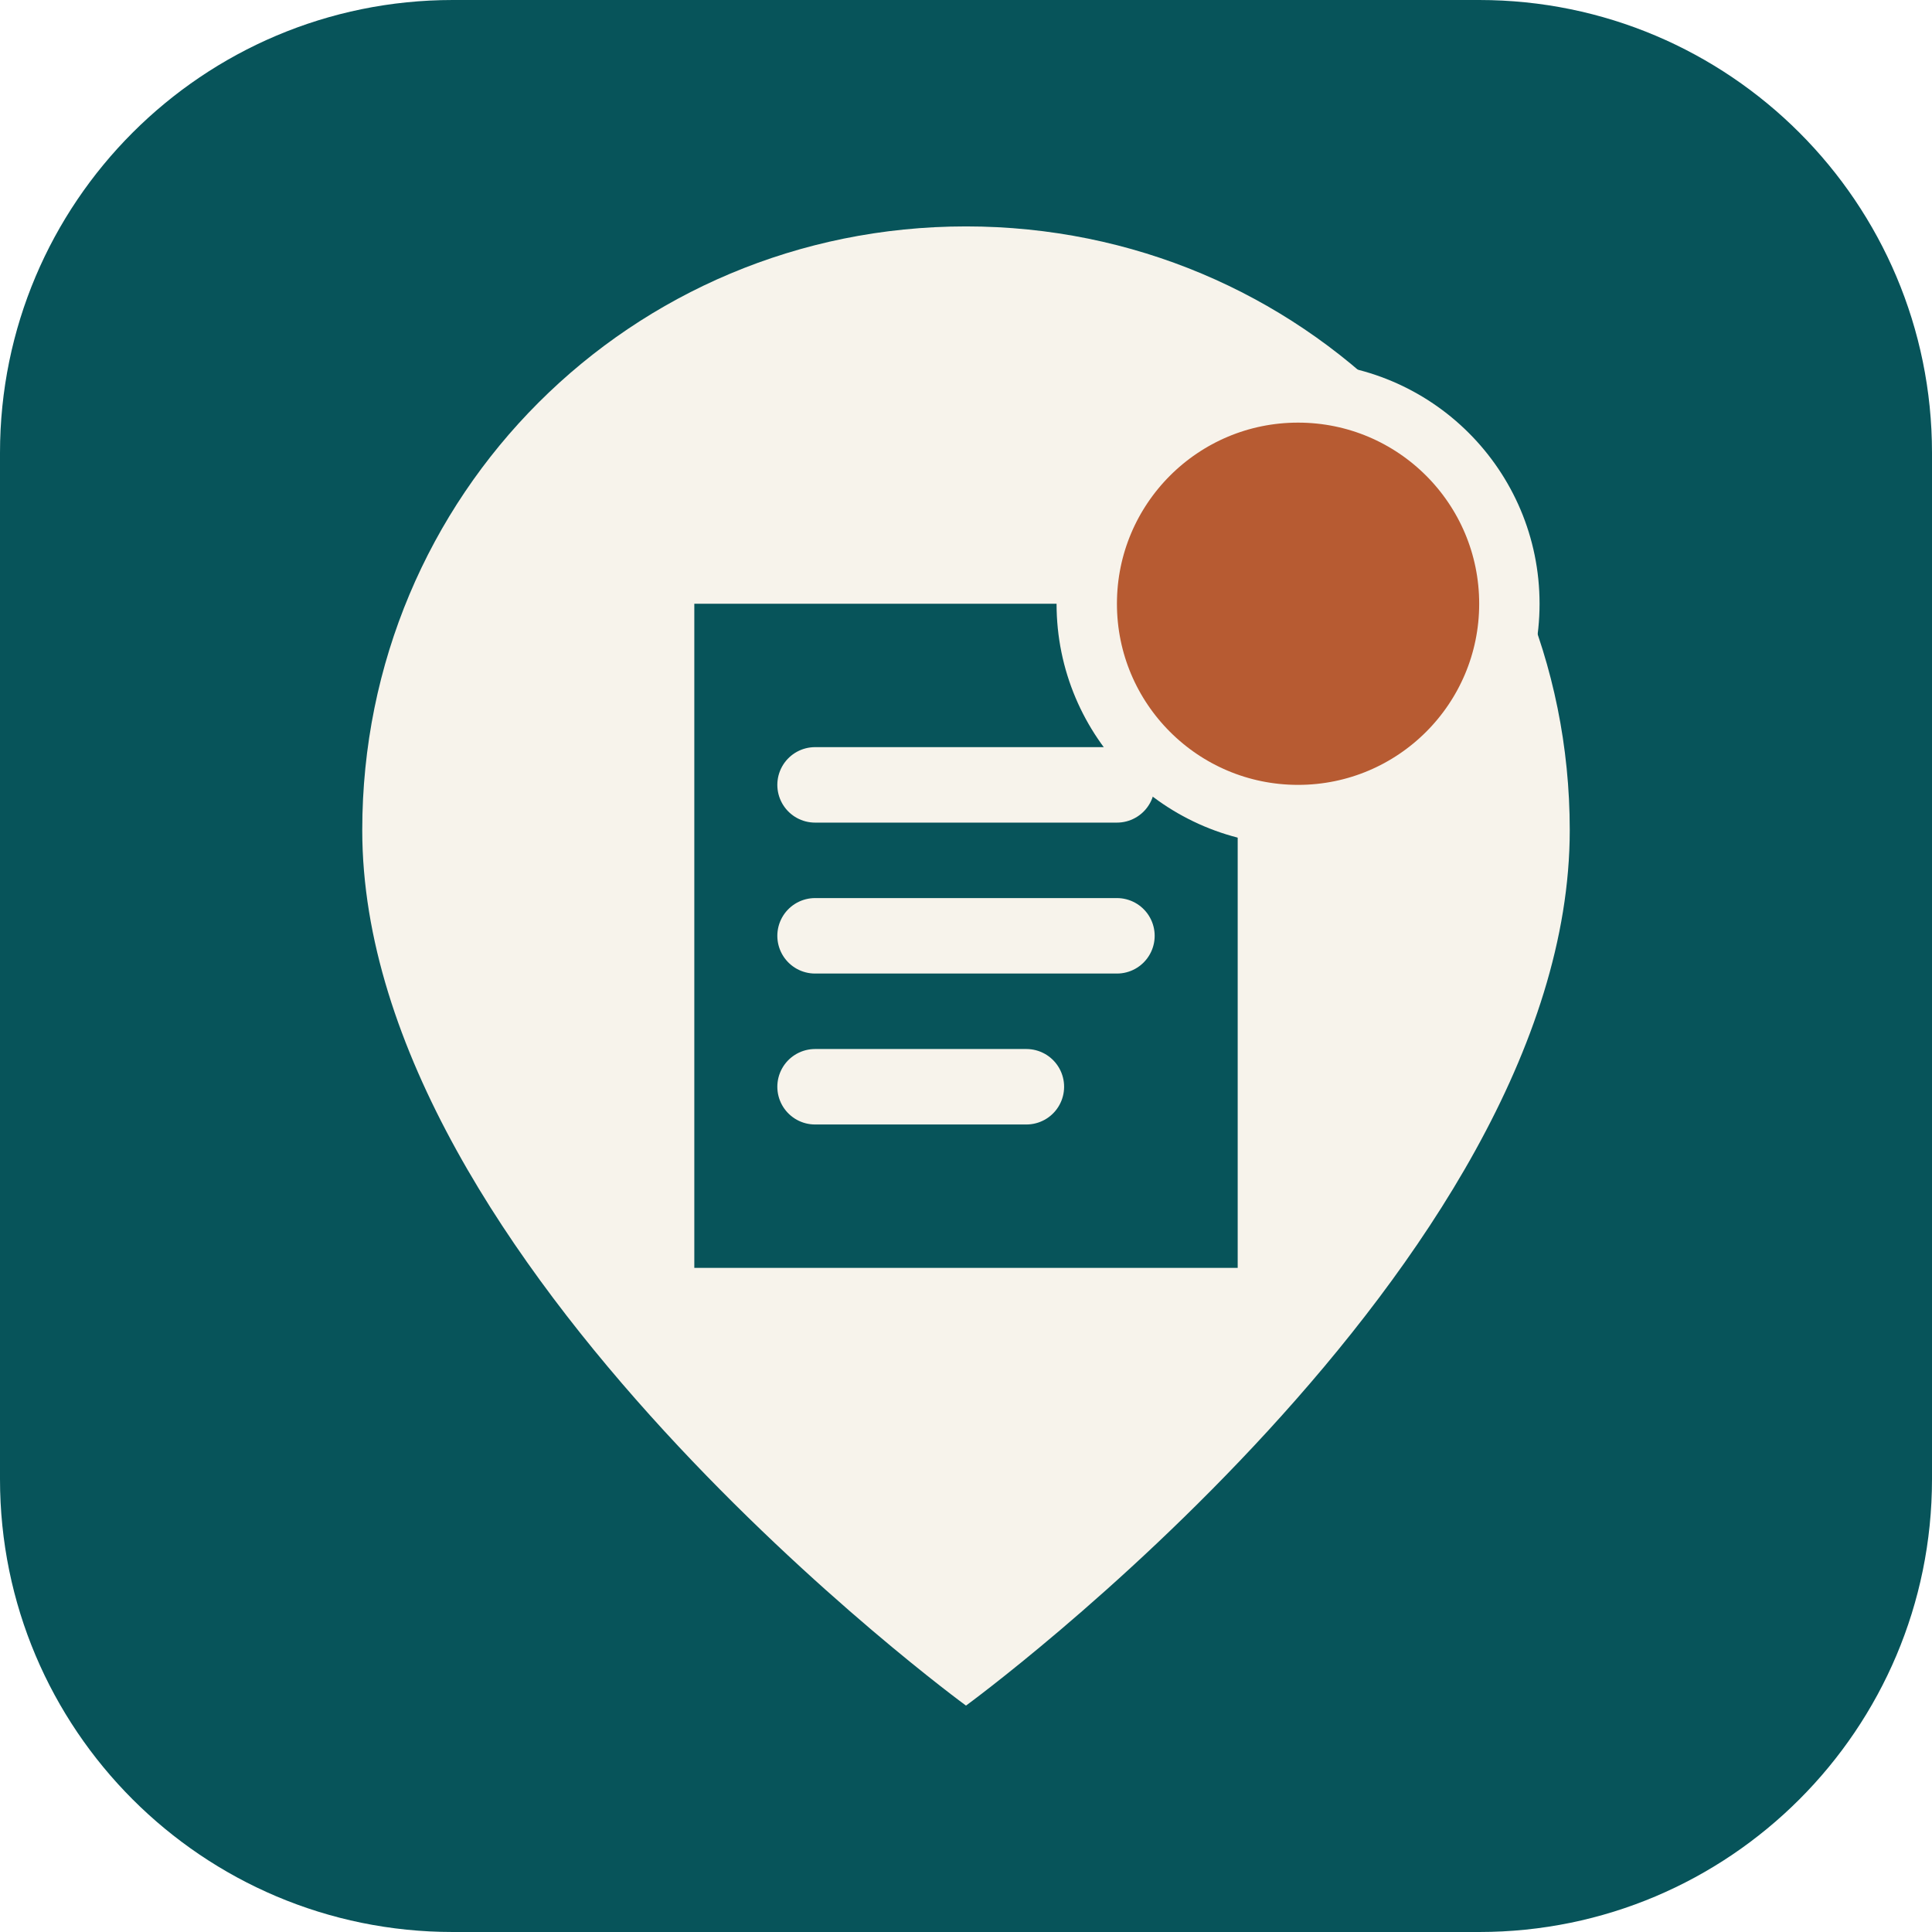
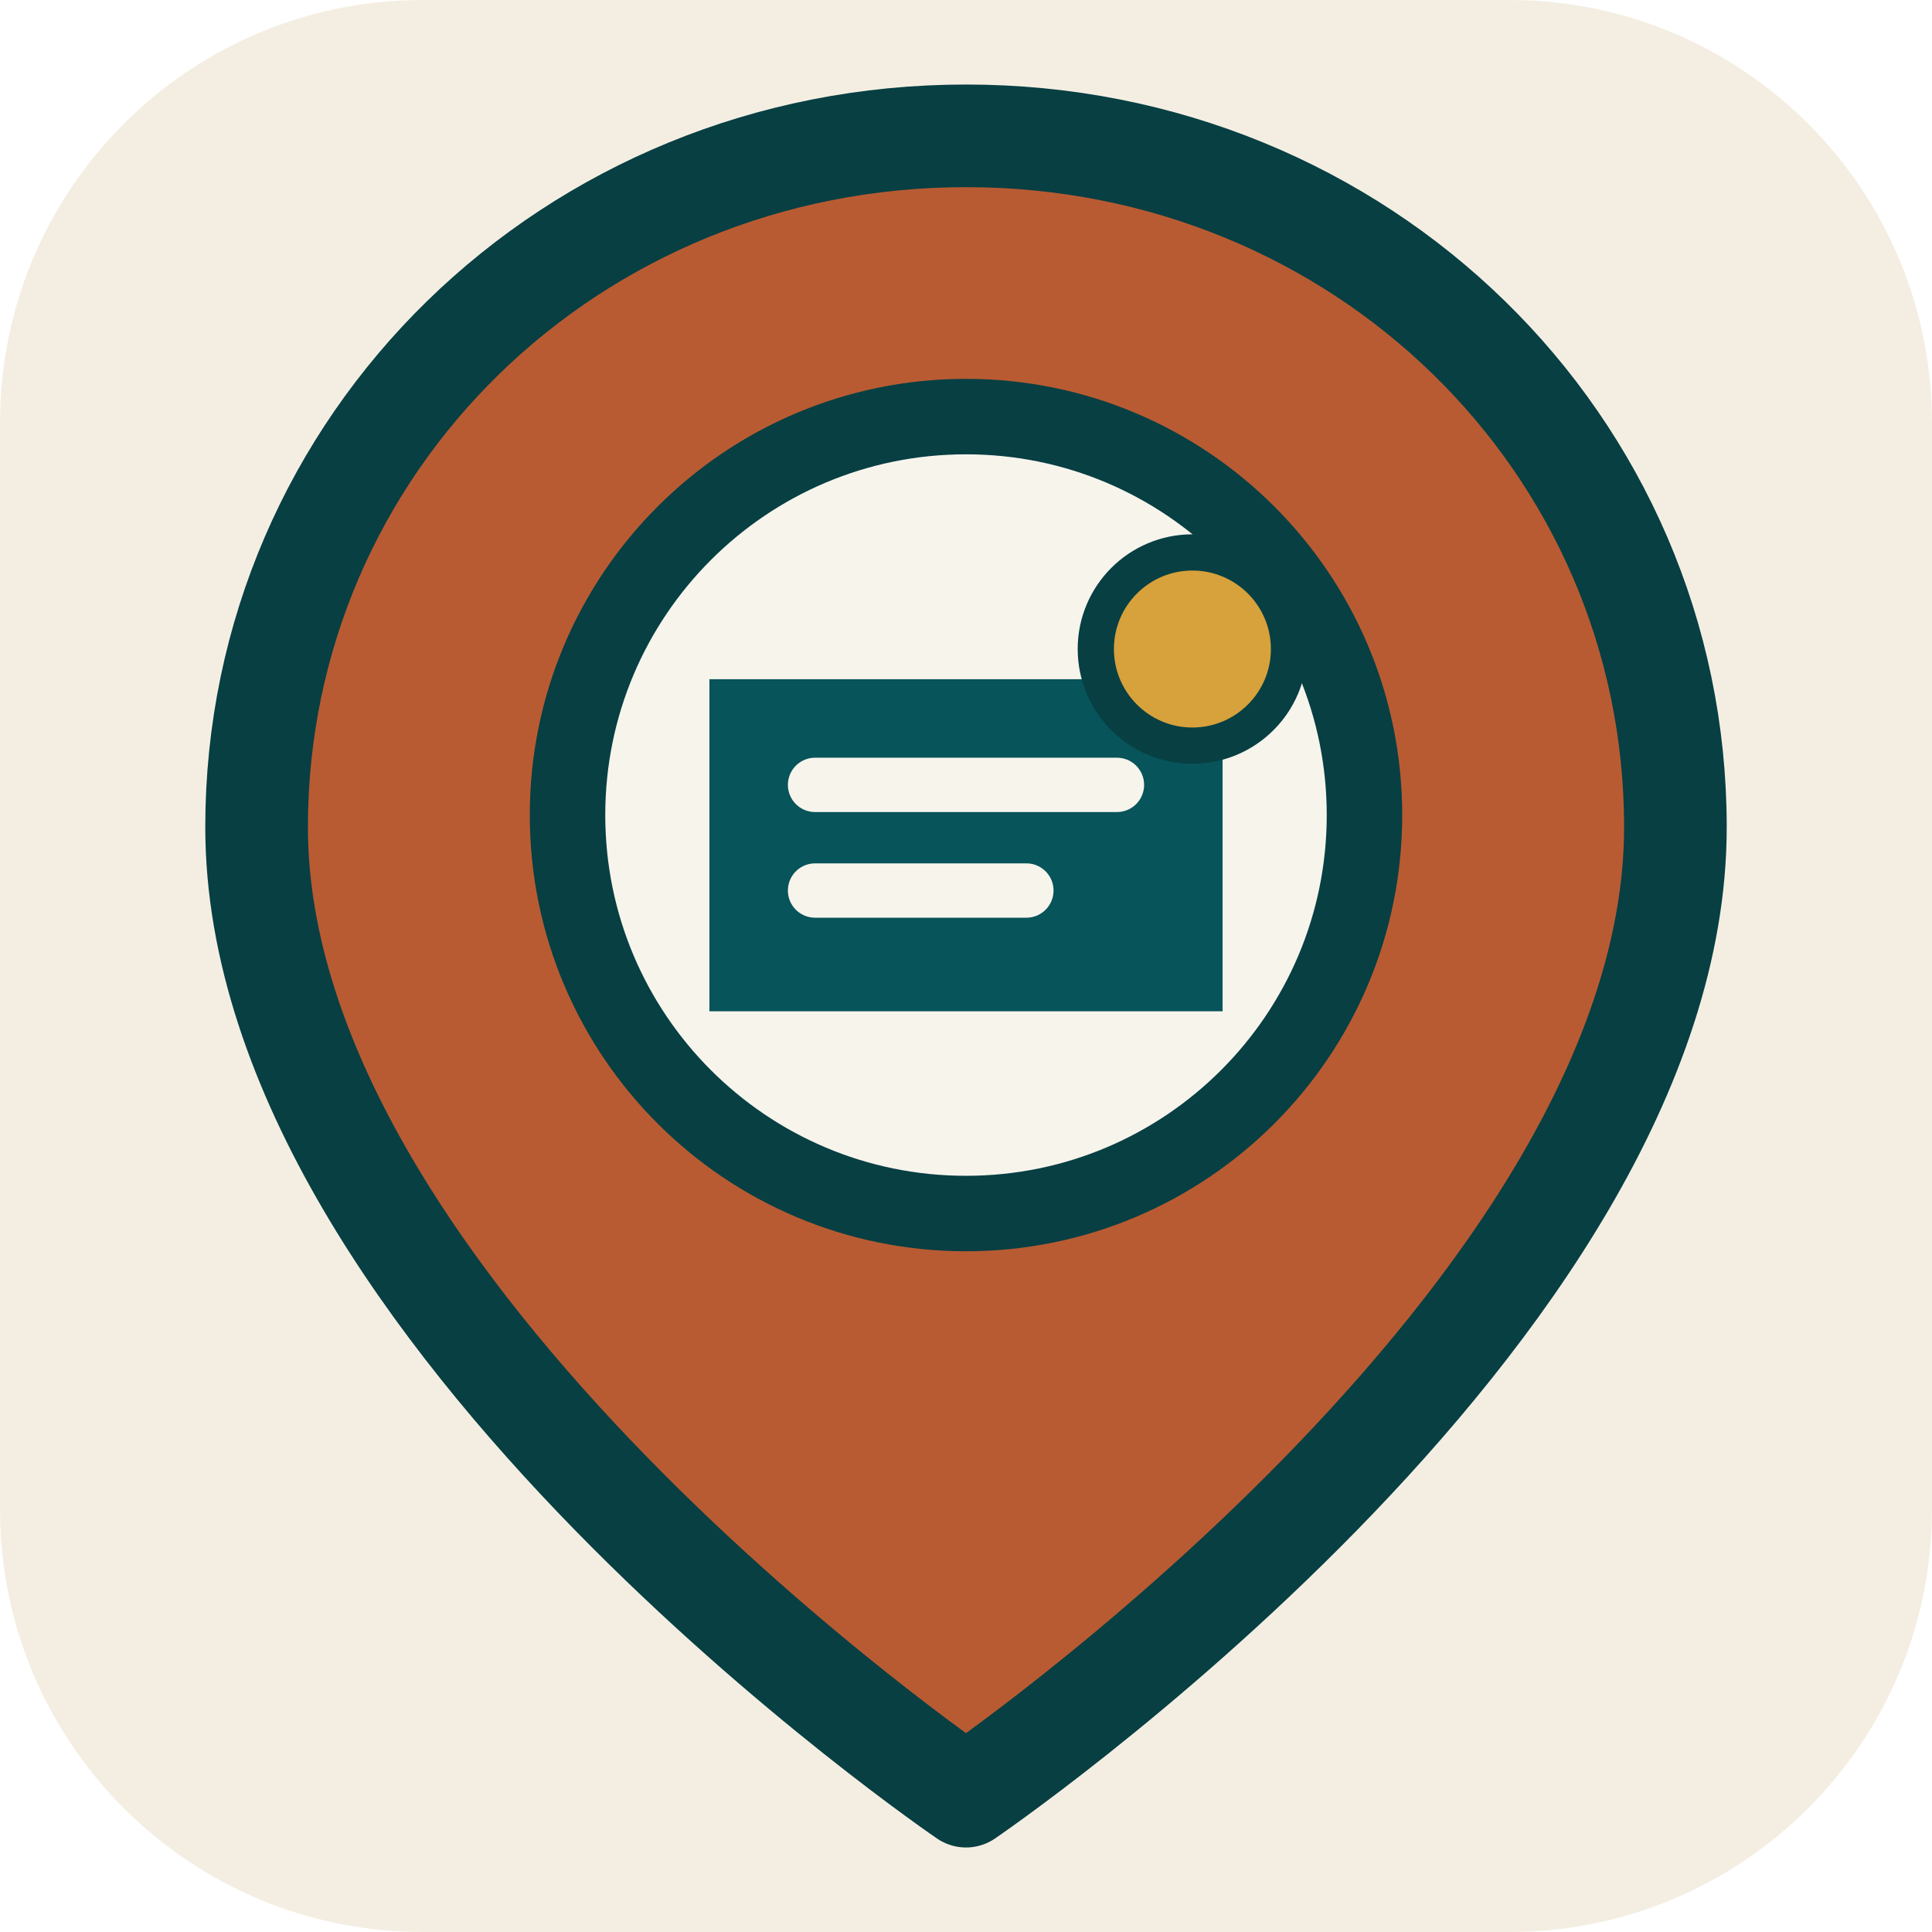
<svg xmlns="http://www.w3.org/2000/svg" viewBox="0 0 64 64">
-   <rect width="64" height="64" rx="15" fill="#07545a" />
-   <path d="M32 7.5c-11.1 0-20 8.9-20 20 0 14.4 20 29 20 29s20-14.6 20-29c0-11.1-8.9-20-20-20Z" fill="#f7f3eb" />
-   <path d="M23 20h18v22H23z" rx="2" fill="#07545a" />
-   <path d="M27 26h10M27 31h10M27 36h7" stroke="#f7f3eb" stroke-width="2.5" stroke-linecap="round" />
-   <circle cx="43" cy="20" r="7" fill="#b75b32" stroke="#f7f3eb" stroke-width="2" />
+   <rect width="64" height="64" rx="14" fill="#f4eee2" />
+   <path d="M32 4.5C18.9 4.5 8.5 14.7 8.5 27.4c0 16.1 23.5 32.1 23.5 32.1s23.5-16 23.5-32.1C55.5 14.7 45.1 4.5 32 4.5Z" fill="#b95b32" stroke="#073f43" stroke-width="3.4" stroke-linejoin="round" />
+   <circle cx="32" cy="27" r="13.2" fill="#f7f4ec" stroke="#073f43" stroke-width="2.5" />
+   <path d="M23.5 22.5h17v11h-17z" rx="1.8" fill="#07545a" />
+   <path d="M27 26h10M27 29.5h7" stroke="#f7f4ec" stroke-width="1.8" stroke-linecap="round" />
+   <circle cx="39.5" cy="21.5" r="3.2" fill="#d7a13b" stroke="#073f43" stroke-width="1.2" />
</svg>
